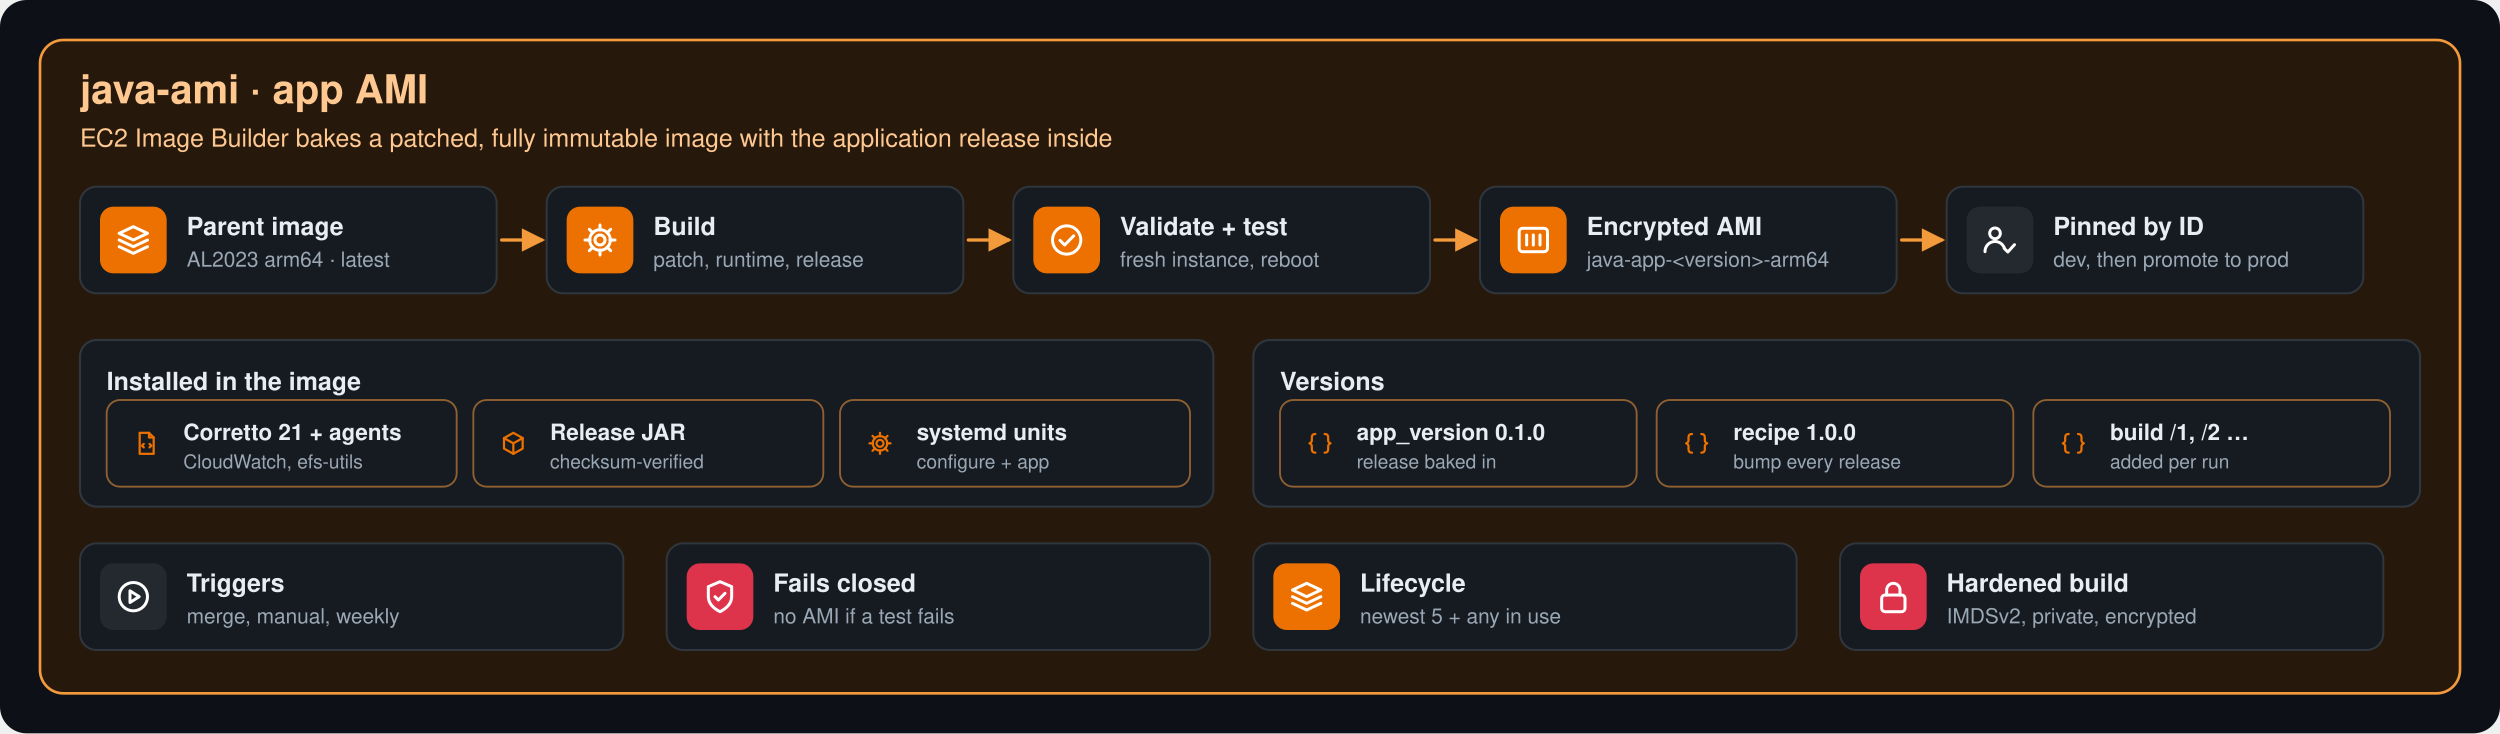
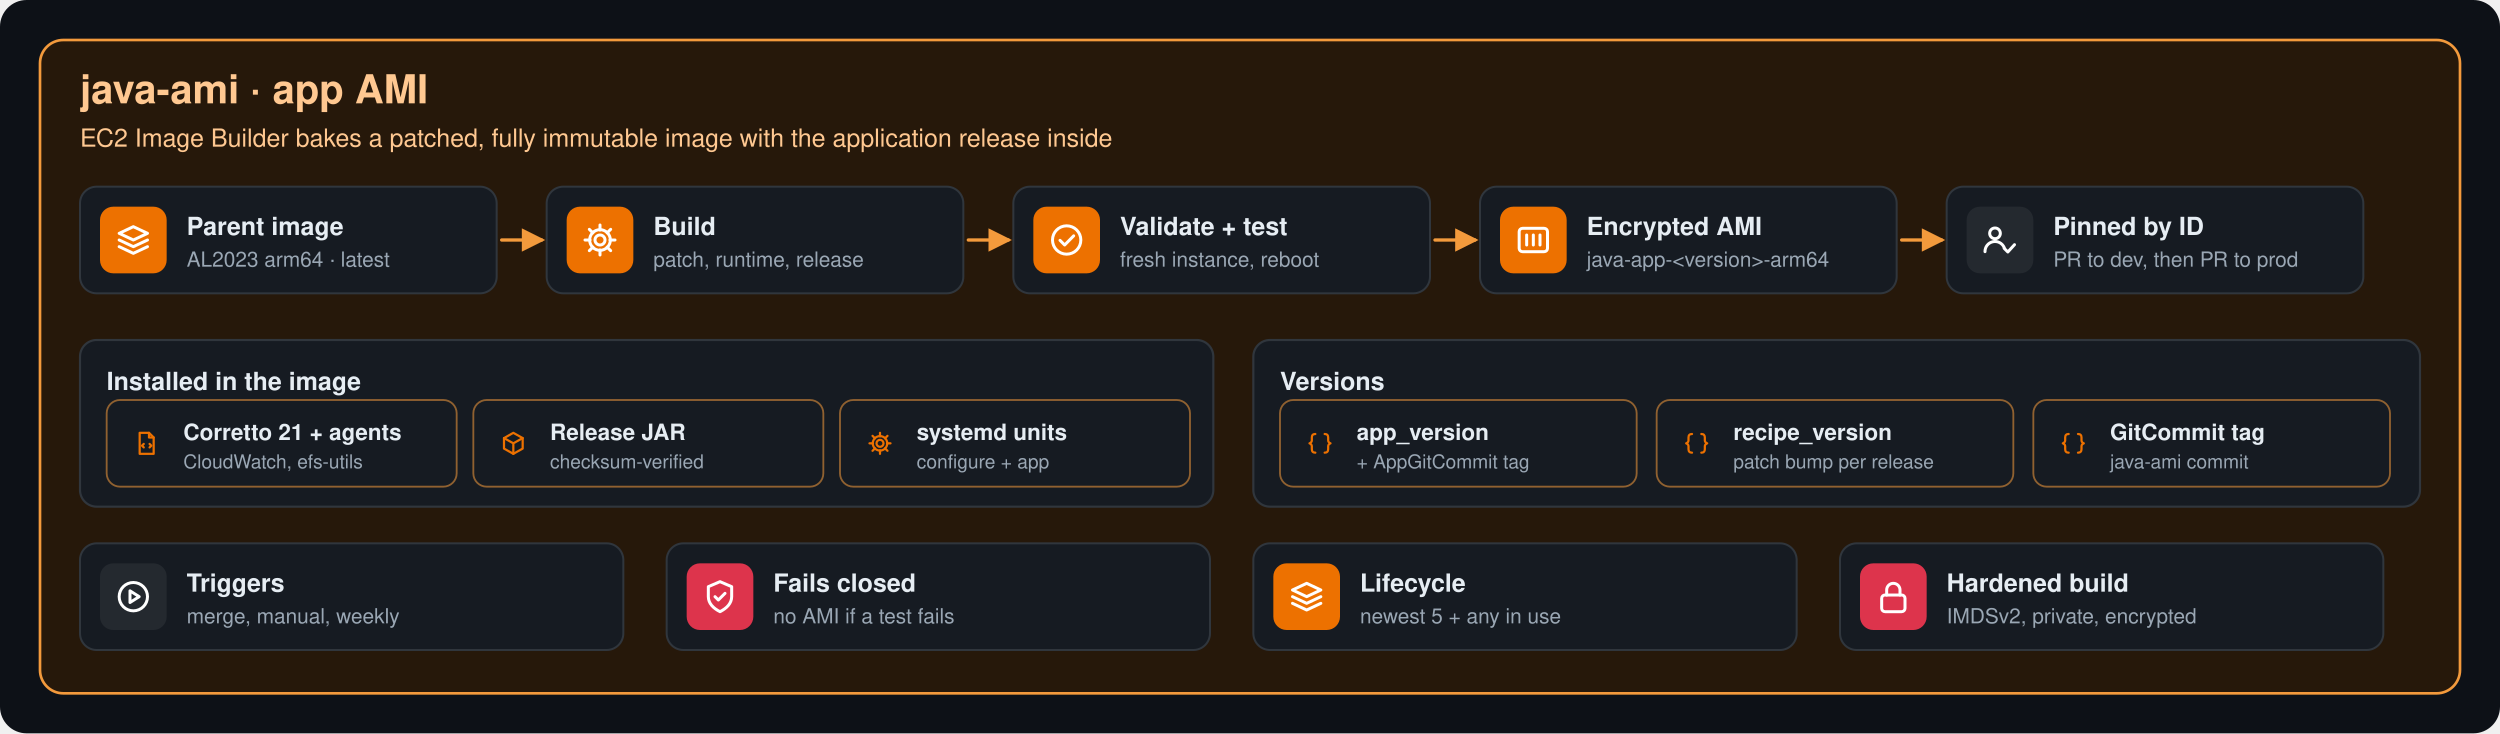
<svg xmlns="http://www.w3.org/2000/svg" width="1500" height="440" viewBox="0 0 1500 440" role="img" aria-label="Image pipeline: EC2 Image Builder patches, installs, tests and publishes a Graviton AMI.">
  <defs>
    <marker id="mF39A3C" viewBox="0 0 10 10" refX="8.5" refY="5" markerWidth="7" markerHeight="7" orient="auto-start-reverse">
      <path d="M0,0 L10,5 L0,10 z" fill="#F39A3C" />
    </marker>
  </defs>
  <rect width="1500" height="440" rx="16" fill="#0D1117" />
  <rect x="24" y="24" width="1452" height="392" rx="14" fill="#26180A" stroke="#F39A3C" stroke-width="1.6" />
  <text x="48" y="62" font-family="-apple-system, BlinkMacSystemFont, 'Segoe UI', Helvetica, Arial, sans-serif" font-size="24" font-weight="700" fill="#FFC891" text-anchor="start">java-ami · app AMI</text>
  <text x="48" y="88" font-family="-apple-system, BlinkMacSystemFont, 'Segoe UI', Helvetica, Arial, sans-serif" font-size="15" font-weight="400" fill="#FFC891" text-anchor="start">EC2 Image Builder bakes a patched, fully immutable image with the application release inside</text>
  <rect x="48" y="112" width="250" height="64" rx="10" fill="#161B22" stroke="#30363D" stroke-width="1.2" />
  <rect x="60" y="124.0" width="40" height="40" rx="8.0" fill="#ED7100" />
  <g transform="translate(68.0,132.0) scale(1.0)" fill="none" stroke="#FFFFFF" stroke-width="1.8" stroke-linecap="round" stroke-linejoin="round">
    <path d="M12 4l8.5 4-8.5 4-8.5-4z" />
    <path d="M3.5 12l8.5 4 8.5-4" />
    <path d="M3.5 16l8.5 4 8.5-4" />
  </g>
  <text x="112" y="141.0" font-family="-apple-system, BlinkMacSystemFont, 'Segoe UI', Helvetica, Arial, sans-serif" font-size="15" font-weight="600" fill="#E6EDF3" text-anchor="start">Parent image</text>
  <text x="112" y="160.0" font-family="-apple-system, BlinkMacSystemFont, 'Segoe UI', Helvetica, Arial, sans-serif" font-size="12.5" font-weight="400" fill="#9AA7B4" text-anchor="start">AL2023 arm64 · latest</text>
  <polyline points="301,144 325,144" fill="none" stroke="#F39A3C" stroke-width="2" stroke-linecap="round" stroke-linejoin="round" marker-end="url(#mF39A3C)" />
  <rect x="328" y="112" width="250" height="64" rx="10" fill="#161B22" stroke="#30363D" stroke-width="1.2" />
  <rect x="340" y="124.0" width="40" height="40" rx="8.0" fill="#ED7100" />
  <g transform="translate(348.0,132.0) scale(1.0)" fill="none" stroke="#FFFFFF" stroke-width="1.8" stroke-linecap="round" stroke-linejoin="round">
    <circle cx="12" cy="12" r="3" />
    <path d="M12 3v3M12 18v3M3 12h3M18 12h3M5.6 5.6l2.1 2.1M16.3 16.3l2.1 2.1M5.6 18.4l2.1-2.1M16.3 7.7l2.1-2.1" />
    <circle cx="12" cy="12" r="6.2" />
  </g>
  <text x="392" y="141.0" font-family="-apple-system, BlinkMacSystemFont, 'Segoe UI', Helvetica, Arial, sans-serif" font-size="15" font-weight="600" fill="#E6EDF3" text-anchor="start">Build</text>
  <text x="392" y="160.0" font-family="-apple-system, BlinkMacSystemFont, 'Segoe UI', Helvetica, Arial, sans-serif" font-size="12.5" font-weight="400" fill="#9AA7B4" text-anchor="start">patch, runtime, release</text>
  <polyline points="581,144 605,144" fill="none" stroke="#F39A3C" stroke-width="2" stroke-linecap="round" stroke-linejoin="round" marker-end="url(#mF39A3C)" />
  <rect x="608" y="112" width="250" height="64" rx="10" fill="#161B22" stroke="#30363D" stroke-width="1.2" />
  <rect x="620" y="124.0" width="40" height="40" rx="8.0" fill="#ED7100" />
  <g transform="translate(628.0,132.0) scale(1.0)" fill="none" stroke="#FFFFFF" stroke-width="1.8" stroke-linecap="round" stroke-linejoin="round">
    <circle cx="12" cy="12" r="8.5" />
    <path d="M8 12.2l2.8 2.8L16.2 9.5" />
  </g>
  <text x="672" y="141.0" font-family="-apple-system, BlinkMacSystemFont, 'Segoe UI', Helvetica, Arial, sans-serif" font-size="15" font-weight="600" fill="#E6EDF3" text-anchor="start">Validate + test</text>
  <text x="672" y="160.0" font-family="-apple-system, BlinkMacSystemFont, 'Segoe UI', Helvetica, Arial, sans-serif" font-size="12.5" font-weight="400" fill="#9AA7B4" text-anchor="start">fresh instance, reboot</text>
  <polyline points="861,144 885,144" fill="none" stroke="#F39A3C" stroke-width="2" stroke-linecap="round" stroke-linejoin="round" marker-end="url(#mF39A3C)" />
  <rect x="888" y="112" width="250" height="64" rx="10" fill="#161B22" stroke="#30363D" stroke-width="1.2" />
  <rect x="900" y="124.0" width="40" height="40" rx="8.0" fill="#ED7100" />
  <g transform="translate(908.0,132.0) scale(1.0)" fill="none" stroke="#FFFFFF" stroke-width="1.8" stroke-linecap="round" stroke-linejoin="round">
    <rect x="3.5" y="5" width="17" height="14" rx="2" />
    <path d="M8 9v6M12 9v6M16 9v6" />
  </g>
  <text x="952" y="141.0" font-family="-apple-system, BlinkMacSystemFont, 'Segoe UI', Helvetica, Arial, sans-serif" font-size="15" font-weight="600" fill="#E6EDF3" text-anchor="start">Encrypted AMI</text>
  <text x="952" y="160.0" font-family="-apple-system, BlinkMacSystemFont, 'Segoe UI', Helvetica, Arial, sans-serif" font-size="12.5" font-weight="400" fill="#9AA7B4" text-anchor="start">java-app-&lt;version&gt;-arm64</text>
  <polyline points="1141,144 1165,144" fill="none" stroke="#F39A3C" stroke-width="2" stroke-linecap="round" stroke-linejoin="round" marker-end="url(#mF39A3C)" />
  <rect x="1168" y="112" width="250" height="64" rx="10" fill="#161B22" stroke="#30363D" stroke-width="1.2" />
  <rect x="1180" y="124.0" width="40" height="40" rx="8.0" fill="#24292F" />
  <g transform="translate(1188.0,132.0) scale(1.0)" fill="none" stroke="#FFFFFF" stroke-width="1.8" stroke-linecap="round" stroke-linejoin="round">
    <circle cx="9" cy="8" r="3.2" />
    <path d="M3 19a6 6 0 0 1 11.5-2.5" />
    <path d="M14.5 17l2.2 2.2 4-4.4" />
  </g>
  <text x="1232" y="141.0" font-family="-apple-system, BlinkMacSystemFont, 'Segoe UI', Helvetica, Arial, sans-serif" font-size="15" font-weight="600" fill="#E6EDF3" text-anchor="start">Pinned by ID</text>
-   <text x="1232" y="160.0" font-family="-apple-system, BlinkMacSystemFont, 'Segoe UI', Helvetica, Arial, sans-serif" font-size="12.5" font-weight="400" fill="#9AA7B4" text-anchor="start">dev, then promote to prod</text>
+   <text x="1232" y="160.0" font-family="-apple-system, BlinkMacSystemFont, 'Segoe UI', Helvetica, Arial, sans-serif" font-size="12.5" font-weight="400" fill="#9AA7B4" text-anchor="start">PR to dev, then PR to prod</text>
  <rect x="48" y="204" width="680" height="100" rx="10" fill="#161B22" stroke="#30363D" stroke-width="1.3" />
  <text x="64" y="234" font-family="-apple-system, BlinkMacSystemFont, 'Segoe UI', Helvetica, Arial, sans-serif" font-size="15" font-weight="700" fill="#E6EDF3" text-anchor="start">Installed in the image</text>
  <rect x="64" y="240" width="210" height="52" rx="8" fill="#161B22" stroke="#F39A3C" stroke-opacity="0.55" stroke-width="1.1" />
  <g transform="translate(79.6,257.6) scale(0.7)" fill="none" stroke="#ED7100" stroke-width="1.9" stroke-linecap="round" stroke-linejoin="round">
    <path d="M6 3h8l4 4v14H6z" />
    <path d="M14 3v4h4" />
    <path d="M9.5 12.5L8 14l1.5 1.5M14.5 12.5L16 14l-1.5 1.5" />
  </g>
  <text x="110" y="264" font-family="-apple-system, BlinkMacSystemFont, 'Segoe UI', Helvetica, Arial, sans-serif" font-size="13.5" font-weight="600" fill="#E6EDF3" text-anchor="start">Corretto 21 + agents</text>
  <text x="110" y="281" font-family="-apple-system, BlinkMacSystemFont, 'Segoe UI', Helvetica, Arial, sans-serif" font-size="11.5" font-weight="400" fill="#9AA7B4" text-anchor="start">CloudWatch, efs-utils</text>
  <rect x="284" y="240" width="210" height="52" rx="8" fill="#161B22" stroke="#F39A3C" stroke-opacity="0.55" stroke-width="1.1" />
  <g transform="translate(299.6,257.6) scale(0.7)" fill="none" stroke="#ED7100" stroke-width="1.9" stroke-linecap="round" stroke-linejoin="round">
    <path d="M12 3l8 4.5v9L12 21l-8-4.5v-9z" />
    <path d="M4 7.5l8 4.5 8-4.5M12 12v9" />
  </g>
  <text x="330" y="264" font-family="-apple-system, BlinkMacSystemFont, 'Segoe UI', Helvetica, Arial, sans-serif" font-size="13.5" font-weight="600" fill="#E6EDF3" text-anchor="start">Release JAR</text>
  <text x="330" y="281" font-family="-apple-system, BlinkMacSystemFont, 'Segoe UI', Helvetica, Arial, sans-serif" font-size="11.5" font-weight="400" fill="#9AA7B4" text-anchor="start">checksum-verified</text>
  <rect x="504" y="240" width="210" height="52" rx="8" fill="#161B22" stroke="#F39A3C" stroke-opacity="0.55" stroke-width="1.1" />
  <g transform="translate(519.6,257.6) scale(0.7)" fill="none" stroke="#ED7100" stroke-width="1.9" stroke-linecap="round" stroke-linejoin="round">
    <circle cx="12" cy="12" r="3" />
    <path d="M12 3v3M12 18v3M3 12h3M18 12h3M5.6 5.6l2.1 2.1M16.3 16.3l2.1 2.1M5.6 18.4l2.1-2.1M16.3 7.7l2.1-2.1" />
    <circle cx="12" cy="12" r="6.2" />
  </g>
  <text x="550" y="264" font-family="-apple-system, BlinkMacSystemFont, 'Segoe UI', Helvetica, Arial, sans-serif" font-size="13.5" font-weight="600" fill="#E6EDF3" text-anchor="start">systemd units</text>
  <text x="550" y="281" font-family="-apple-system, BlinkMacSystemFont, 'Segoe UI', Helvetica, Arial, sans-serif" font-size="11.5" font-weight="400" fill="#9AA7B4" text-anchor="start">configure + app</text>
  <rect x="752" y="204" width="700" height="100" rx="10" fill="#161B22" stroke="#30363D" stroke-width="1.3" />
  <text x="768" y="234" font-family="-apple-system, BlinkMacSystemFont, 'Segoe UI', Helvetica, Arial, sans-serif" font-size="15" font-weight="700" fill="#E6EDF3" text-anchor="start">Versions</text>
  <rect x="768" y="240" width="214" height="52" rx="8" fill="#161B22" stroke="#F39A3C" stroke-opacity="0.55" stroke-width="1.1" />
  <g transform="translate(783.6,257.6) scale(0.7)" fill="none" stroke="#ED7100" stroke-width="1.9" stroke-linecap="round" stroke-linejoin="round">
    <path d="M8 4c-2 0-3 1-3 3v2.5c0 1.2-.8 2-2 2.5 1.2.5 2 1.3 2 2.5V17c0 2 1 3 3 3M16 4c2 0 3 1 3 3v2.5c0 1.2.8 2 2 2.5-1.2.5-2 1.3-2 2.5V17c0 2-1 3-3 3" />
  </g>
-   <text x="814" y="264" font-family="-apple-system, BlinkMacSystemFont, 'Segoe UI', Helvetica, Arial, sans-serif" font-size="13.5" font-weight="600" fill="#E6EDF3" text-anchor="start">app_version 0.1.0</text>
-   <text x="814" y="281" font-family="-apple-system, BlinkMacSystemFont, 'Segoe UI', Helvetica, Arial, sans-serif" font-size="11.5" font-weight="400" fill="#9AA7B4" text-anchor="start">release baked in</text>
+   <text x="814" y="264" font-family="-apple-system, BlinkMacSystemFont, 'Segoe UI', Helvetica, Arial, sans-serif" font-size="13.5" font-weight="600" fill="#E6EDF3" text-anchor="start">app_version</text>
+   <text x="814" y="281" font-family="-apple-system, BlinkMacSystemFont, 'Segoe UI', Helvetica, Arial, sans-serif" font-size="11.5" font-weight="400" fill="#9AA7B4" text-anchor="start">+ AppGitCommit tag</text>
  <rect x="994" y="240" width="214" height="52" rx="8" fill="#161B22" stroke="#F39A3C" stroke-opacity="0.55" stroke-width="1.1" />
  <g transform="translate(1009.6,257.6) scale(0.7)" fill="none" stroke="#ED7100" stroke-width="1.9" stroke-linecap="round" stroke-linejoin="round">
    <path d="M8 4c-2 0-3 1-3 3v2.5c0 1.2-.8 2-2 2.5 1.2.5 2 1.3 2 2.5V17c0 2 1 3 3 3M16 4c2 0 3 1 3 3v2.5c0 1.2.8 2 2 2.5-1.2.5-2 1.3-2 2.5V17c0 2-1 3-3 3" />
  </g>
-   <text x="1040" y="264" font-family="-apple-system, BlinkMacSystemFont, 'Segoe UI', Helvetica, Arial, sans-serif" font-size="13.5" font-weight="600" fill="#E6EDF3" text-anchor="start">recipe 1.0.0</text>
-   <text x="1040" y="281" font-family="-apple-system, BlinkMacSystemFont, 'Segoe UI', Helvetica, Arial, sans-serif" font-size="11.5" font-weight="400" fill="#9AA7B4" text-anchor="start">bump every release</text>
+   <text x="1040" y="264" font-family="-apple-system, BlinkMacSystemFont, 'Segoe UI', Helvetica, Arial, sans-serif" font-size="13.5" font-weight="600" fill="#E6EDF3" text-anchor="start">recipe_version</text>
+   <text x="1040" y="281" font-family="-apple-system, BlinkMacSystemFont, 'Segoe UI', Helvetica, Arial, sans-serif" font-size="11.5" font-weight="400" fill="#9AA7B4" text-anchor="start">patch bump per release</text>
  <rect x="1220" y="240" width="214" height="52" rx="8" fill="#161B22" stroke="#F39A3C" stroke-opacity="0.55" stroke-width="1.1" />
  <g transform="translate(1235.6,257.6) scale(0.7)" fill="none" stroke="#ED7100" stroke-width="1.9" stroke-linecap="round" stroke-linejoin="round">
    <path d="M8 4c-2 0-3 1-3 3v2.5c0 1.2-.8 2-2 2.5 1.2.5 2 1.3 2 2.5V17c0 2 1 3 3 3M16 4c2 0 3 1 3 3v2.5c0 1.2.8 2 2 2.5-1.2.5-2 1.3-2 2.5V17c0 2-1 3-3 3" />
  </g>
-   <text x="1266" y="264" font-family="-apple-system, BlinkMacSystemFont, 'Segoe UI', Helvetica, Arial, sans-serif" font-size="13.5" font-weight="600" fill="#E6EDF3" text-anchor="start">build /1, /2 …</text>
-   <text x="1266" y="281" font-family="-apple-system, BlinkMacSystemFont, 'Segoe UI', Helvetica, Arial, sans-serif" font-size="11.5" font-weight="400" fill="#9AA7B4" text-anchor="start">added per run</text>
+   <text x="1266" y="264" font-family="-apple-system, BlinkMacSystemFont, 'Segoe UI', Helvetica, Arial, sans-serif" font-size="13.5" font-weight="600" fill="#E6EDF3" text-anchor="start">GitCommit tag</text>
+   <text x="1266" y="281" font-family="-apple-system, BlinkMacSystemFont, 'Segoe UI', Helvetica, Arial, sans-serif" font-size="11.5" font-weight="400" fill="#9AA7B4" text-anchor="start">java-ami commit</text>
  <rect x="48" y="326" width="326" height="64" rx="10" fill="#161B22" stroke="#30363D" stroke-width="1.2" />
  <rect x="60" y="338.0" width="40" height="40" rx="8.0" fill="#24292F" />
  <g transform="translate(68.0,346.0) scale(1.0)" fill="none" stroke="#FFFFFF" stroke-width="1.8" stroke-linecap="round" stroke-linejoin="round">
    <circle cx="12" cy="12" r="8.5" />
    <path d="M10 8.5l5.5 3.5-5.5 3.5z" />
  </g>
  <text x="112" y="355.0" font-family="-apple-system, BlinkMacSystemFont, 'Segoe UI', Helvetica, Arial, sans-serif" font-size="15" font-weight="600" fill="#E6EDF3" text-anchor="start">Triggers</text>
  <text x="112" y="374.0" font-family="-apple-system, BlinkMacSystemFont, 'Segoe UI', Helvetica, Arial, sans-serif" font-size="12.5" font-weight="400" fill="#9AA7B4" text-anchor="start">merge, manual, weekly</text>
  <rect x="400" y="326" width="326" height="64" rx="10" fill="#161B22" stroke="#30363D" stroke-width="1.2" />
  <rect x="412" y="338.0" width="40" height="40" rx="8.0" fill="#DD344C" />
  <g transform="translate(420.0,346.0) scale(1.0)" fill="none" stroke="#FFFFFF" stroke-width="1.8" stroke-linecap="round" stroke-linejoin="round">
    <path d="M12 3l7 3v6c0 4-3 7-7 9-4-2-7-5-7-9V6z" />
    <path d="M9 12l2 2 4-4" />
  </g>
  <text x="464" y="355.0" font-family="-apple-system, BlinkMacSystemFont, 'Segoe UI', Helvetica, Arial, sans-serif" font-size="15" font-weight="600" fill="#E6EDF3" text-anchor="start">Fails closed</text>
  <text x="464" y="374.0" font-family="-apple-system, BlinkMacSystemFont, 'Segoe UI', Helvetica, Arial, sans-serif" font-size="12.5" font-weight="400" fill="#9AA7B4" text-anchor="start">no AMI if a test fails</text>
  <rect x="752" y="326" width="326" height="64" rx="10" fill="#161B22" stroke="#30363D" stroke-width="1.2" />
  <rect x="764" y="338.0" width="40" height="40" rx="8.0" fill="#ED7100" />
  <g transform="translate(772.0,346.0) scale(1.0)" fill="none" stroke="#FFFFFF" stroke-width="1.8" stroke-linecap="round" stroke-linejoin="round">
    <path d="M12 4l8.5 4-8.5 4-8.5-4z" />
    <path d="M3.5 12l8.5 4 8.5-4" />
    <path d="M3.5 16l8.5 4 8.5-4" />
  </g>
  <text x="816" y="355.0" font-family="-apple-system, BlinkMacSystemFont, 'Segoe UI', Helvetica, Arial, sans-serif" font-size="15" font-weight="600" fill="#E6EDF3" text-anchor="start">Lifecycle</text>
  <text x="816" y="374.0" font-family="-apple-system, BlinkMacSystemFont, 'Segoe UI', Helvetica, Arial, sans-serif" font-size="12.5" font-weight="400" fill="#9AA7B4" text-anchor="start">newest 5 + any in use</text>
  <rect x="1104" y="326" width="326" height="64" rx="10" fill="#161B22" stroke="#30363D" stroke-width="1.2" />
  <rect x="1116" y="338.0" width="40" height="40" rx="8.0" fill="#DD344C" />
  <g transform="translate(1124.0,346.0) scale(1.0)" fill="none" stroke="#FFFFFF" stroke-width="1.8" stroke-linecap="round" stroke-linejoin="round">
    <rect x="5" y="11" width="14" height="10" rx="2" />
    <path d="M8 11V8a4 4 0 0 1 8 0v3" />
  </g>
  <text x="1168" y="355.0" font-family="-apple-system, BlinkMacSystemFont, 'Segoe UI', Helvetica, Arial, sans-serif" font-size="15" font-weight="600" fill="#E6EDF3" text-anchor="start">Hardened build</text>
  <text x="1168" y="374.0" font-family="-apple-system, BlinkMacSystemFont, 'Segoe UI', Helvetica, Arial, sans-serif" font-size="12.5" font-weight="400" fill="#9AA7B4" text-anchor="start">IMDSv2, private, encrypted</text>
</svg>
